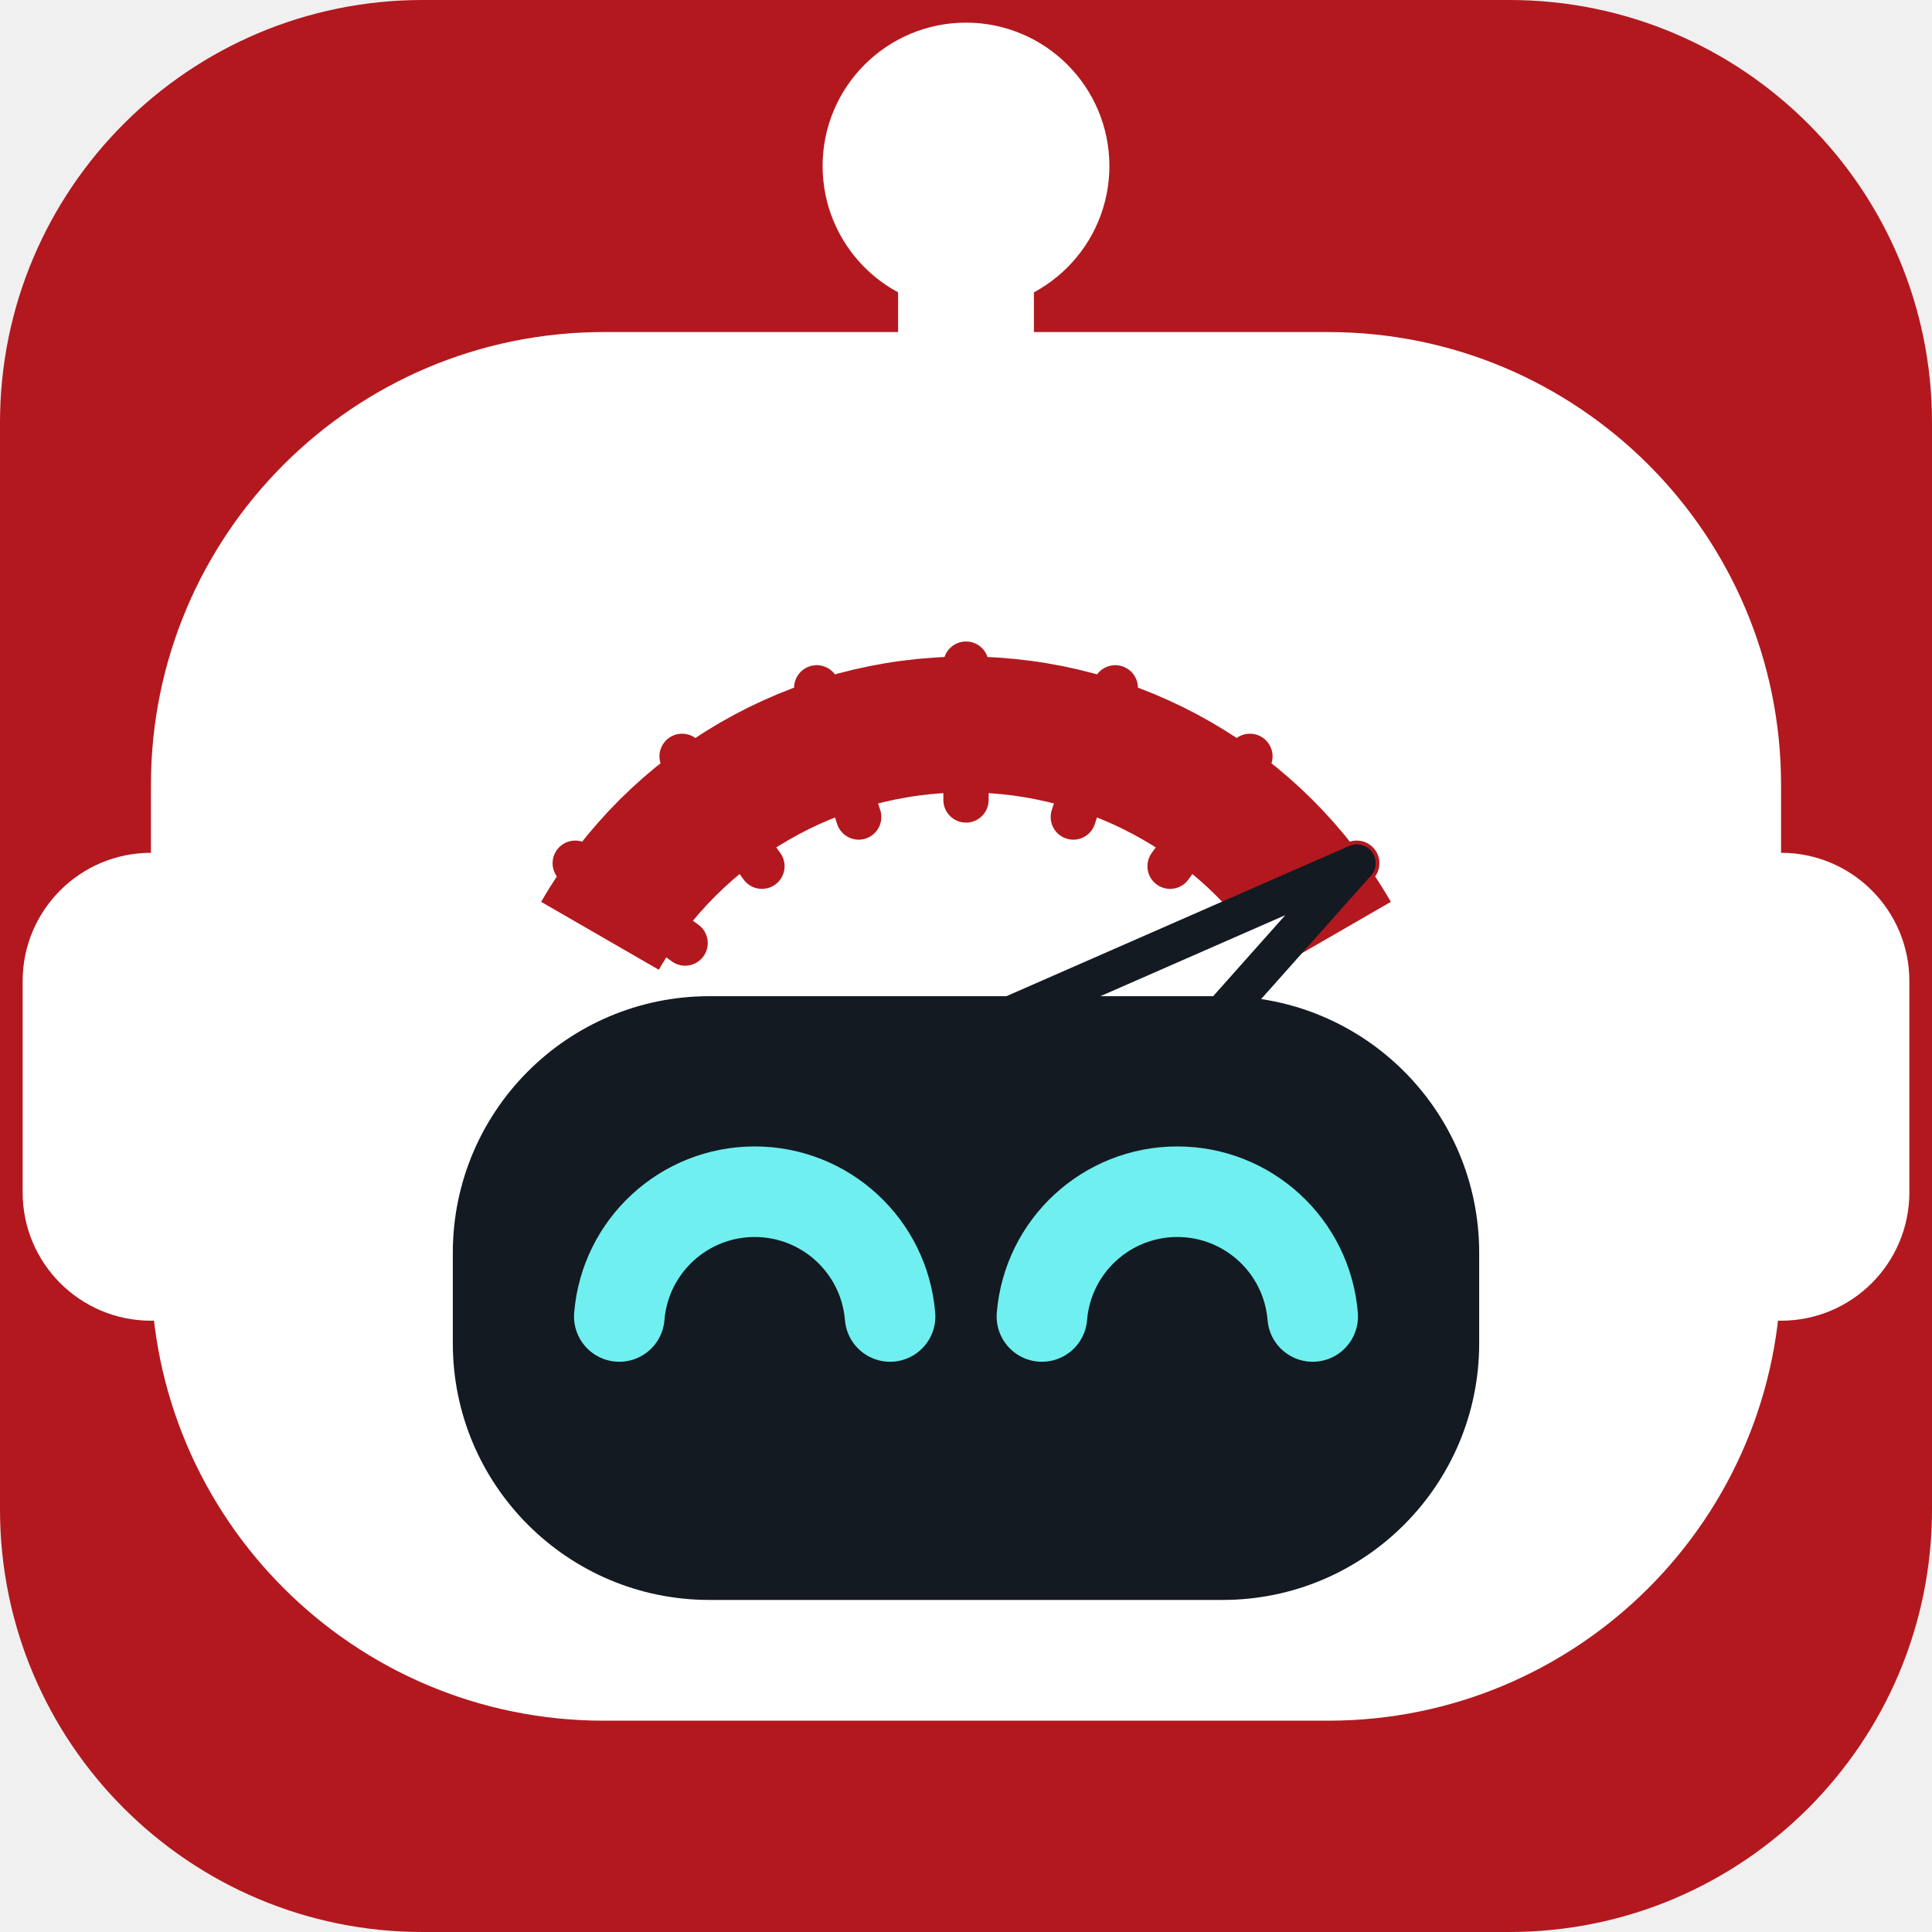
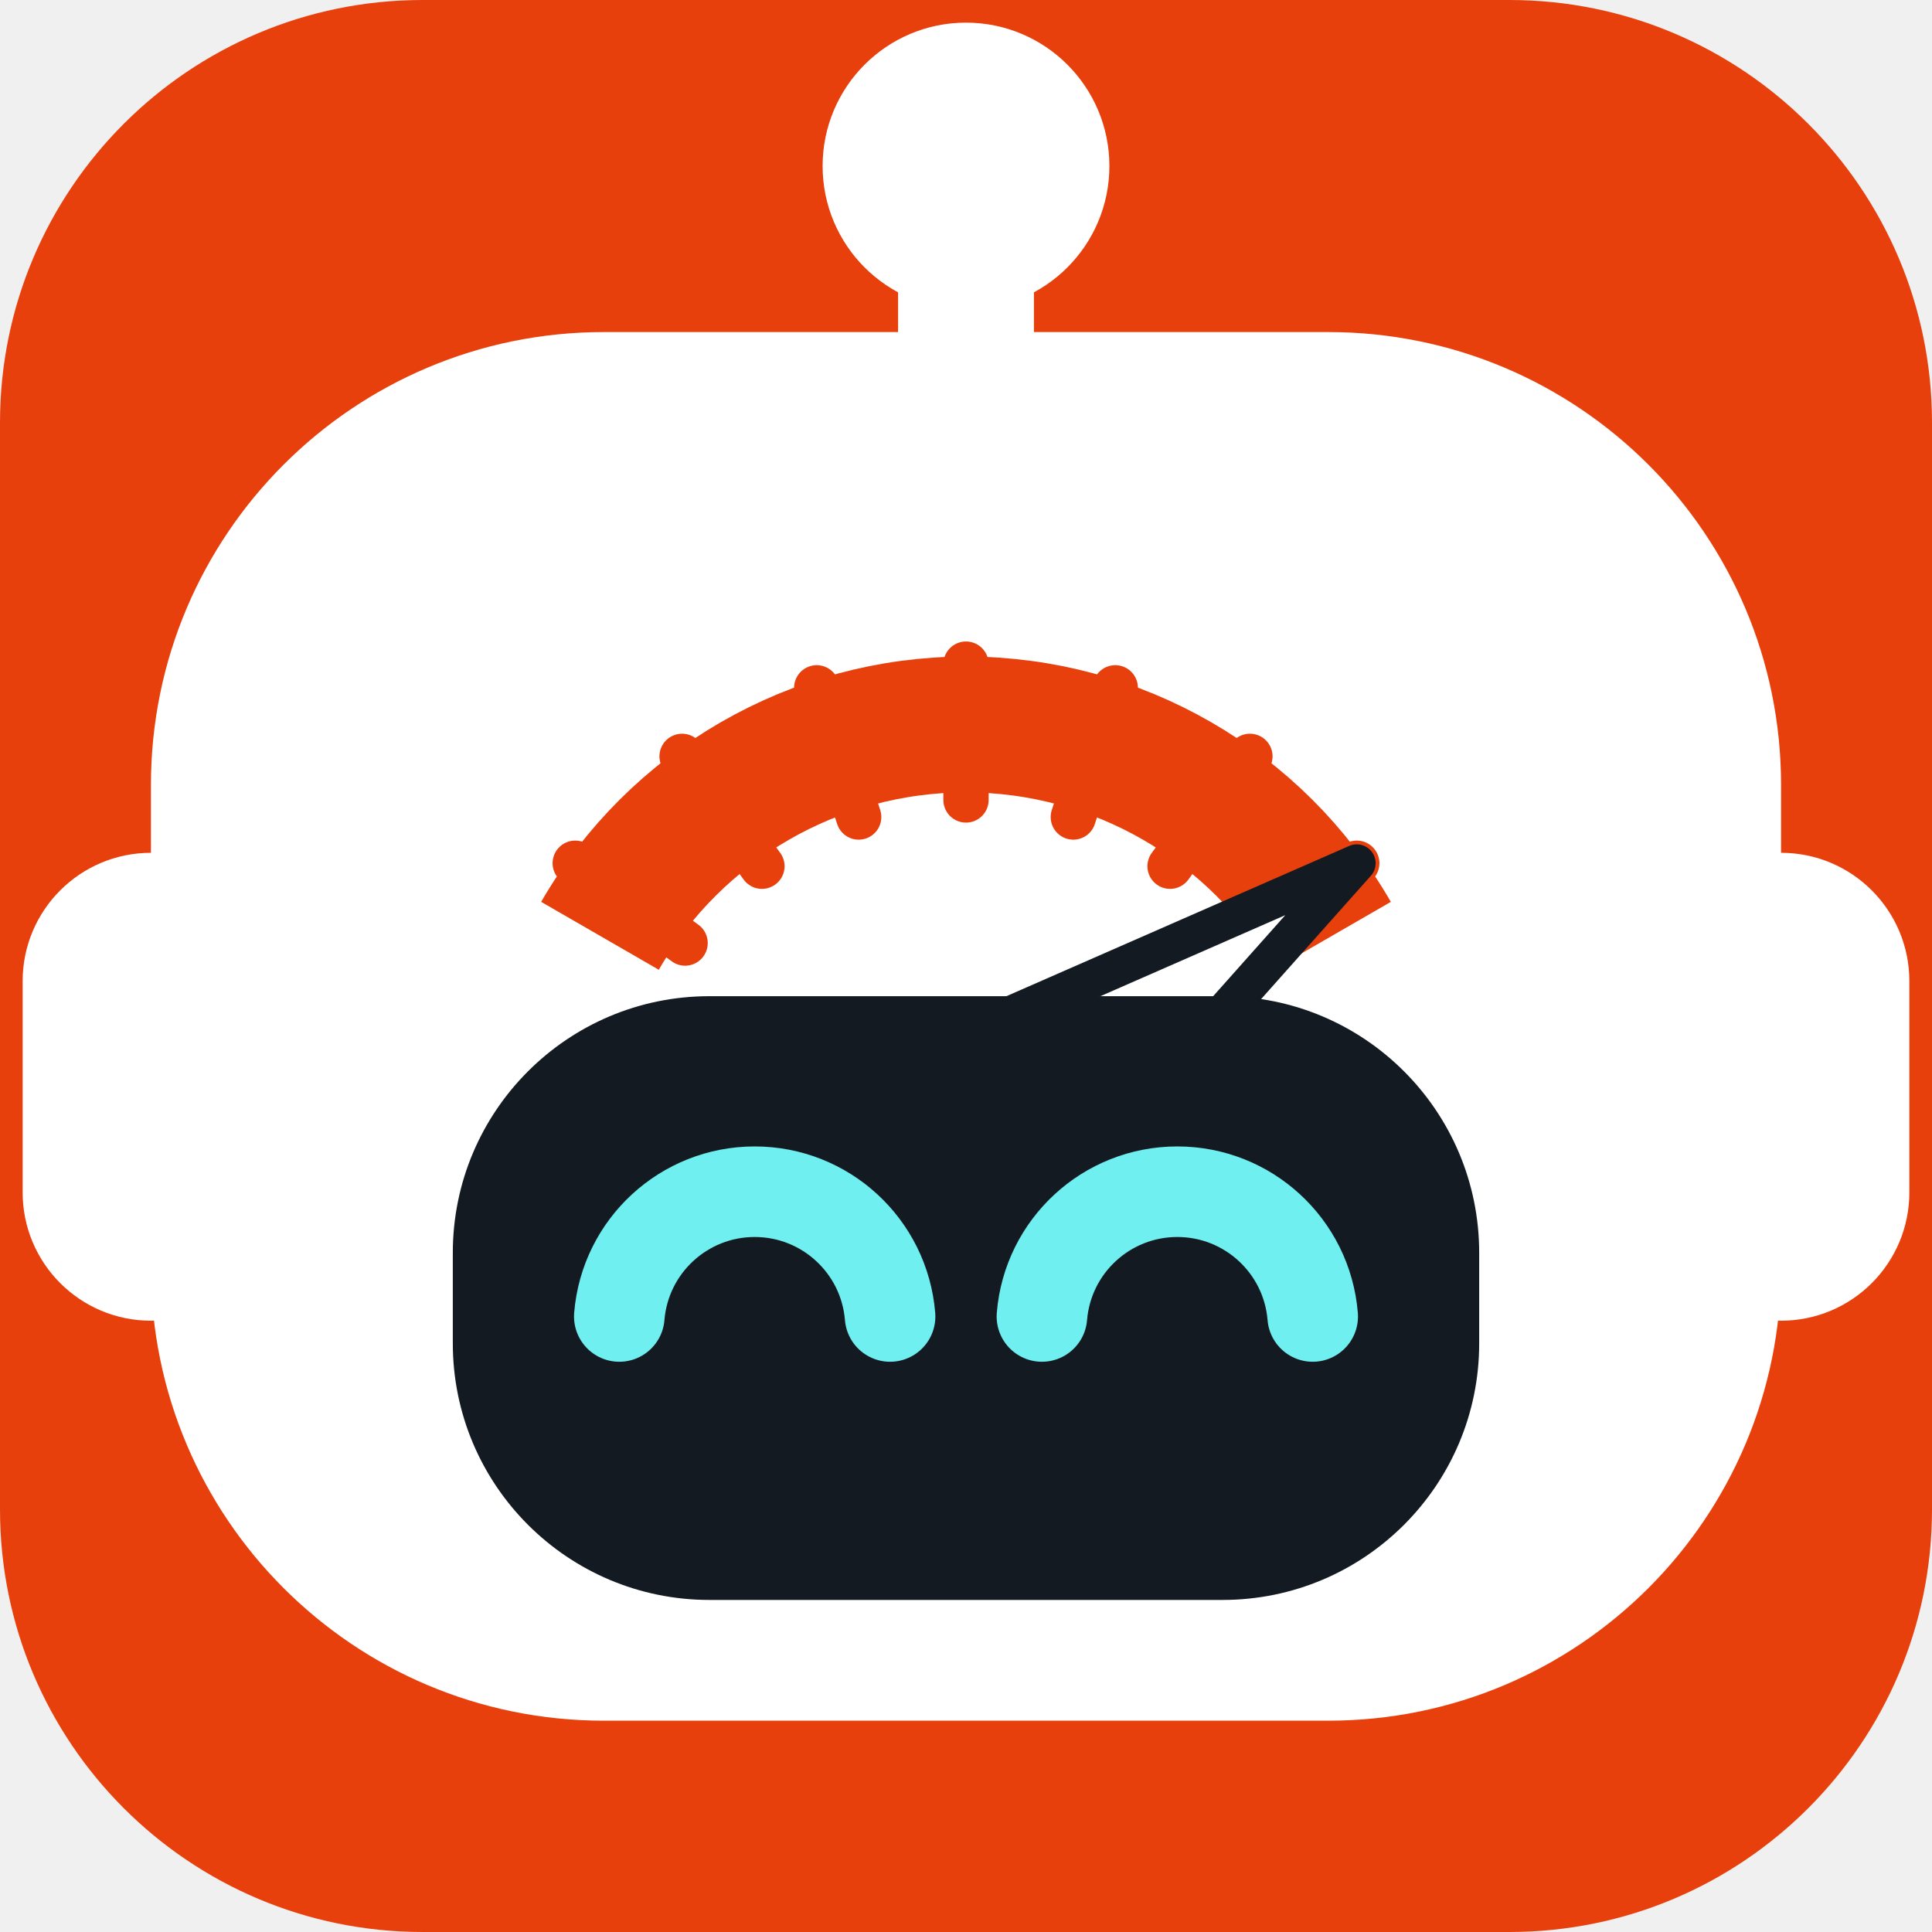
<svg xmlns="http://www.w3.org/2000/svg" viewBox="0 0 128 128" width="128" height="128" role="img" aria-label="Adjent robot over">
-   <rect width="128" height="128" rx="28" fill="#B3181F" />
+   <rect width="128" height="128" rx="28" fill="#E8400C" />
  <g id="antenna">
    <rect x="61" y="12" width="6" height="18" rx="3" fill="#FFFFFF" stroke="#FFFFFF" stroke-width="3" />
    <circle cx="64" cy="11" r="8" fill="#FFFFFF" stroke="#FFFFFF" stroke-width="3" />
  </g>
  <g id="pods">
    <rect x="3" y="58" width="14" height="28" rx="7" fill="#FFFFFF" stroke="#FFFFFF" stroke-width="3" />
    <rect x="111" y="58" width="14" height="28" rx="7" fill="#FFFFFF" stroke="#FFFFFF" stroke-width="3" />
  </g>
  <g id="head">
    <rect x="12" y="24" width="104" height="88" rx="28" fill="#FFFFFF" stroke="#FFFFFF" stroke-width="4" />
  </g>
  <g id="gauge">
-     <path d="M39.75 62 A28 28 0 0 1 88.25 62" fill="none" stroke="#B3181F" stroke-width="9" stroke-linecap="butt" />
-     <path d="M45.39 62.48 L38.11 57.19" stroke="#B3181F" stroke-width="3" stroke-linecap="round" />
-     <path d="M50.48 57.39 L45.19 50.11" stroke="#B3181F" stroke-width="3" stroke-linecap="round" />
-     <path d="M56.89 54.13 L54.11 45.57" stroke="#B3181F" stroke-width="3" stroke-linecap="round" />
-     <path d="M64 53 L64 44" stroke="#B3181F" stroke-width="3" stroke-linecap="round" />
-     <path d="M71.11 54.13 L73.89 45.57" stroke="#B3181F" stroke-width="3" stroke-linecap="round" />
-     <path d="M77.52 57.39 L82.81 50.11" stroke="#B3181F" stroke-width="3" stroke-linecap="round" />
-     <path d="M82.61 62.48 L89.89 57.19" stroke="#B3181F" stroke-width="3" stroke-linecap="round" />
+     <path d="M39.75 62 A28 28 0 0 1 88.25 62" fill="none" stroke="#E8400C" stroke-width="9" stroke-linecap="butt" />
+     <path d="M45.39 62.48 L38.11 57.19" stroke="#E8400C" stroke-width="3" stroke-linecap="round" />
+     <path d="M50.48 57.39 L45.19 50.11" stroke="#E8400C" stroke-width="3" stroke-linecap="round" />
+     <path d="M56.89 54.13 L54.11 45.57" stroke="#E8400C" stroke-width="3" stroke-linecap="round" />
+     <path d="M64 53 L64 44" stroke="#E8400C" stroke-width="3" stroke-linecap="round" />
+     <path d="M71.11 54.13 L73.89 45.57" stroke="#E8400C" stroke-width="3" stroke-linecap="round" />
+     <path d="M77.52 57.39 L82.81 50.11" stroke="#E8400C" stroke-width="3" stroke-linecap="round" />
+     <path d="M82.61 62.48 L89.89 57.19" stroke="#E8400C" stroke-width="3" stroke-linecap="round" />
  </g>
  <g id="needle">
    <path d="M89.89 57.19 L59.89 70.34 L68.11 81.66 Z" fill="#FFFFFF" stroke="#131A22" stroke-width="2.5" stroke-linejoin="round" />
  </g>
  <g id="visor">
    <rect x="30" y="66" width="68" height="40" rx="17" fill="#131A22" />
  </g>
  <g id="eyes">
    <path d="M41.03 87.22 A9 9 0 0 1 58.97 87.22" fill="none" stroke="#6FEFEF" stroke-width="6" stroke-linecap="round" />
    <path d="M69.03 87.22 A9 9 0 0 1 86.97 87.22" fill="none" stroke="#6FEFEF" stroke-width="6" stroke-linecap="round" />
  </g>
</svg>
